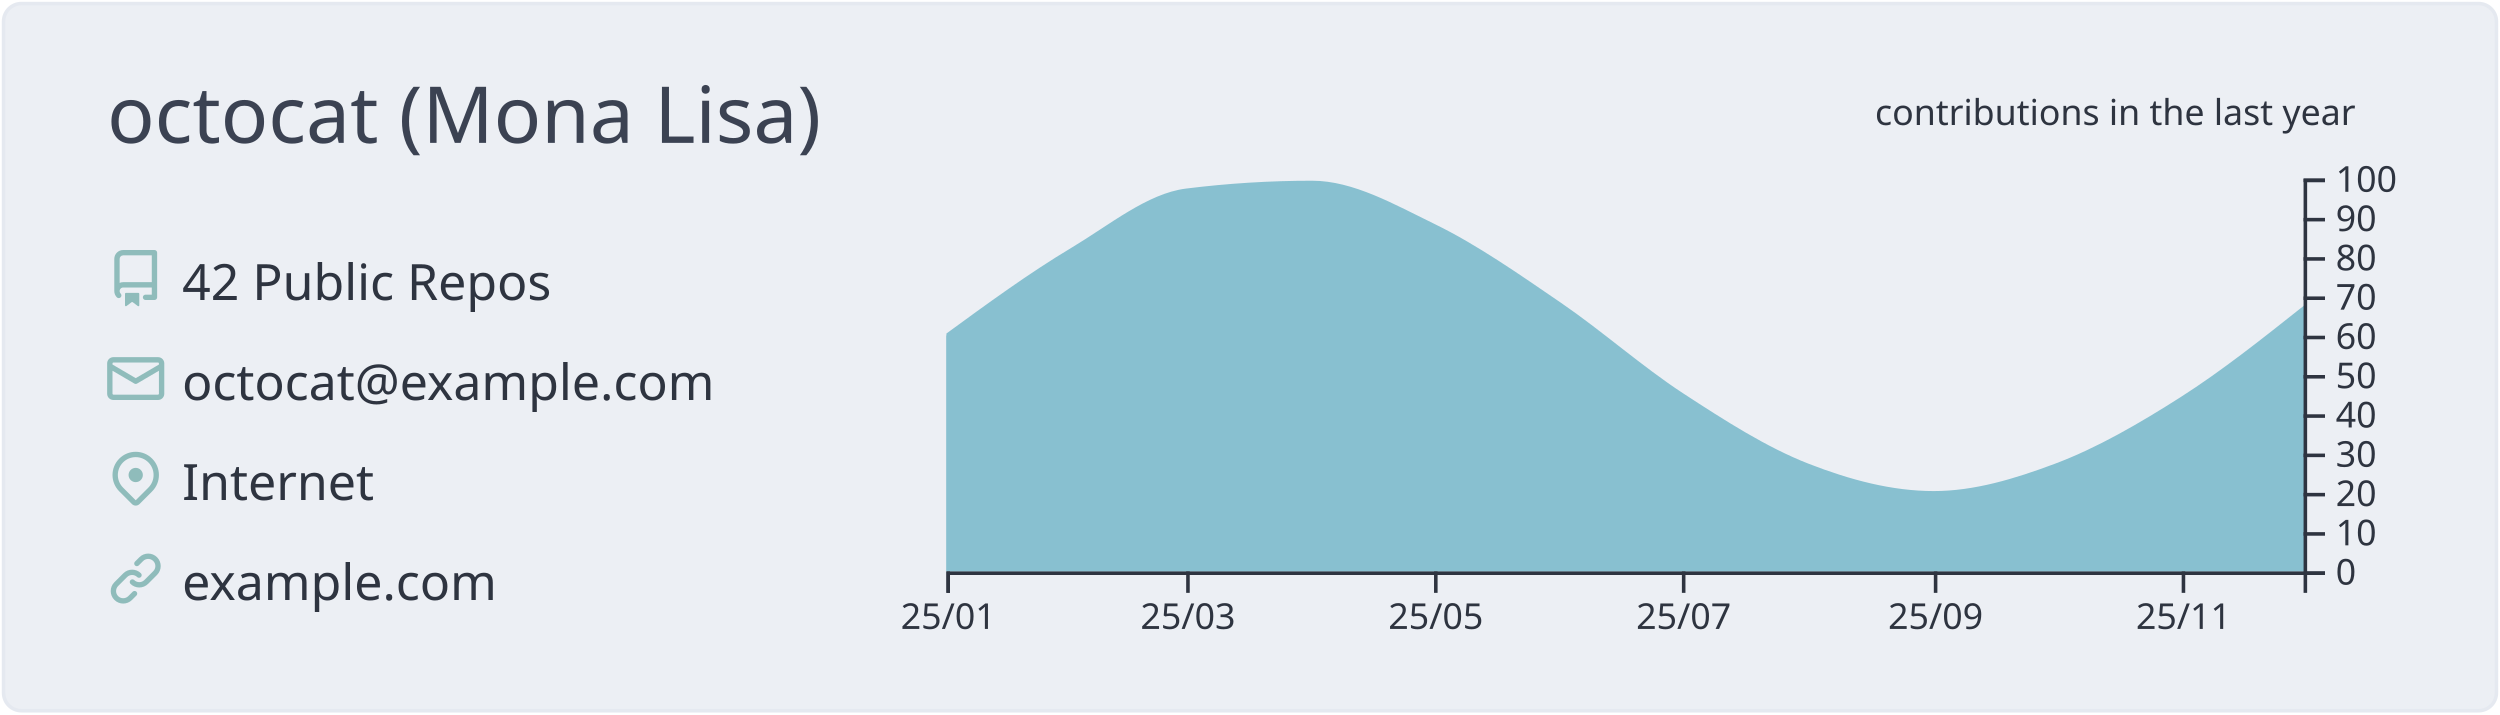
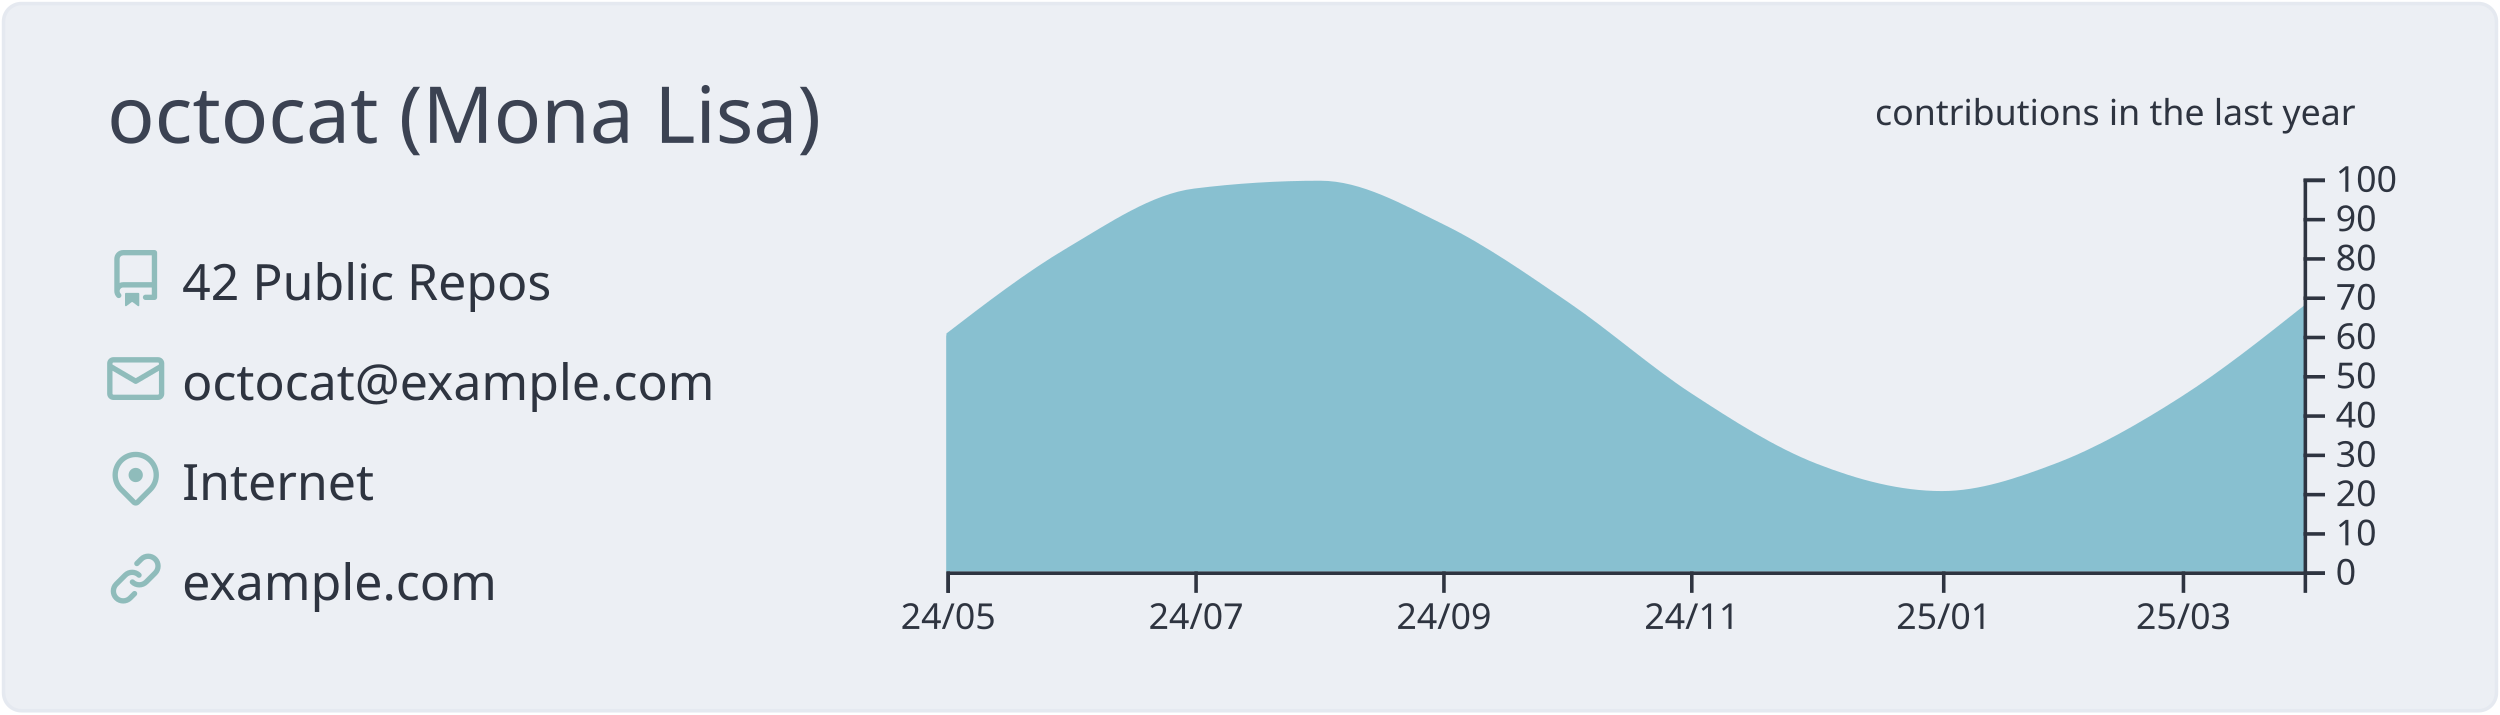
<svg xmlns="http://www.w3.org/2000/svg" width="700" height="200" viewBox="0 0 700 200">
  <style>* {
          font-family: 'Segoe UI', Ubuntu, "Helvetica Neue", Sans-Serif
        }</style>
  <g class="gpsc-root">
    <rect x="1" y="1" rx="5" ry="5" height="99%" width="99.714%" stroke="#e5e9f0" stroke-width="1" fill="#eceff4" stroke-opacity="1" />
    <text x="30" y="40" class="gpsc-item" style="--gpsc-i: 0; font-size: 22px; fill: #3b4252;">octocat (Mona Lisa)</text>
    <g transform="translate(0,40)">
      <g transform="translate(30,30)">
        <g class="gpsc-item" style="--gpsc-i: 0;">
          <g transform="translate(0,0)" width="14" height="14" fill="#8fbcbb">
            <path fill-rule="evenodd" d="M2 2.5A2.5 2.5 0 014.5 0h8.75a.75.75 0 01.75.75v12.5a.75.75 0 01-.75.75h-2.5a.75.75 0 110-1.5h1.75v-2h-8a1 1 0 00-.714 1.7.75.75 0 01-1.072 1.05A2.495 2.495 0 012 11.5v-9zm10.5-1V9h-8c-.356 0-.694.074-1 .208V2.5a1 1 0 011-1h8zM5 12.25v3.25a.25.25 0 00.4.2l1.45-1.087a.25.25 0 01.3 0L8.6 15.7a.25.25 0 00.4-.2v-3.25a.25.25 0 00-.25-.25h-3.5a.25.25 0 00-.25.25z" />
          </g>
        </g>
        <g class="gpsc-item" style="--gpsc-i: 1;">
          <g transform="translate(0,28)" width="14" height="14" fill="#8fbcbb">
            <path fill-rule="evenodd" d="M1.75 2A1.75 1.75 0 000 3.75v.736a.75.75 0 000 .027v7.737C0 13.216.784 14 1.75 14h12.5A1.75 1.75 0 0016 12.25v-8.5A1.75 1.75 0 0014.25 2H1.75zM14.5 4.07v-.32a.25.25 0 00-.25-.25H1.75a.25.25 0 00-.25.25v.32L8 7.88l6.5-3.81zm-13 1.74v6.441c0 .138.112.25.25.25h12.5a.25.25 0 00.25-.25V5.809L8.38 9.397a.75.75 0 01-.76 0L1.5 5.809z" />
          </g>
        </g>
        <g class="gpsc-item" style="--gpsc-i: 2;">
          <g transform="translate(0,56)" width="14" height="14" fill="#8fbcbb">
            <path fill-rule="evenodd" d="M11.536 3.464a5 5 0 010 7.072L8 14.07l-3.536-3.535a5 5 0 117.072-7.072v.001zm1.06 8.132a6.5 6.5 0 10-9.192 0l3.535 3.536a1.5 1.5 0 002.122 0l3.535-3.536zM8 9a2 2 0 100-4 2 2 0 000 4z" />
          </g>
        </g>
        <g class="gpsc-item" style="--gpsc-i: 3;">
          <g transform="translate(0,84)" width="14" height="14" fill="#8fbcbb">
            <path fill-rule="evenodd" d="M7.775 3.275a.75.75 0 001.06 1.06l1.25-1.25a2 2 0 112.83 2.83l-2.5 2.5a2 2 0 01-2.83 0 .75.75 0 00-1.06 1.06 3.5 3.5 0 004.95 0l2.5-2.5a3.5 3.5 0 00-4.95-4.95l-1.25 1.25zm-4.69 9.64a2 2 0 010-2.83l2.5-2.5a2 2 0 012.83 0 .75.75 0 001.06-1.06 3.5 3.5 0 00-4.95 0l-2.5 2.5a3.5 3.5 0 004.95 4.95l1.25-1.25a.75.75 0 00-1.06-1.06l-1.25 1.25a2 2 0 01-2.83 0z" />
          </g>
        </g>
        <text x="21" y="14" class="gpsc-item" style="--gpsc-i: 0; fill: #2e3440; font-size: 14px;">42 Public Repos</text>
        <text x="21" y="42" class="gpsc-item" style="--gpsc-i: 1; fill: #2e3440; font-size: 14px;">octocat@example.com</text>
        <text x="21" y="70" class="gpsc-item" style="--gpsc-i: 2; fill: #2e3440; font-size: 14px;">Internet</text>
        <text x="21" y="98" class="gpsc-item" style="--gpsc-i: 3; fill: #2e3440; font-size: 14px;">example.com</text>
      </g>
      <g color="#88c0d0" transform="translate(295,10)">
        <clipPath id="gpsc-reveal-clip">
          <rect class="gpsc-reveal" x="-30" y="0" width="410" height="110" style="--gpsc-w: 410px; --gpsc-i: 4;" />
        </clipPath>
        <g clip-path="url(#gpsc-reveal-clip)" class="gpsc-chart" style="--gpsc-i: 4;">
-           <path transform="translate(-30,0)" stroke="#88c0d0" fill="#88c0d0" opacity="1" d="M0,44C11.756,35.414,23.513,26.828,35.269,19.8C45.888,13.452,56.507,4.625,67.126,3.3C78.882,1.833,90.639,1.1,102.395,1.1C113.772,1.1,125.15,7.66,136.527,13.2C148.283,18.925,160.04,27.165,171.796,35.2C183.174,42.976,194.551,53.073,205.928,60.5C217.685,68.175,229.441,75.717,241.198,80.3C252.954,84.883,264.711,88,276.467,88C287.844,88,299.222,84.571,310.599,80.3C322.355,75.887,334.112,69.094,345.868,61.6C357.246,54.348,368.623,45.324,380,36.3L380,110C368.623,110,357.246,110,345.868,110C334.112,110,322.355,110,310.599,110C299.222,110,287.844,110,276.467,110C264.711,110,252.954,110,241.198,110C229.441,110,217.685,110,205.928,110C194.551,110,183.174,110,171.796,110C160.04,110,148.283,110,136.527,110C125.15,110,113.772,110,102.395,110C90.639,110,78.882,110,67.126,110C56.507,110,45.888,110,35.269,110C23.513,110,11.756,110,0,110Z" />
+           <path transform="translate(-30,0)" stroke="#88c0d0" fill="#88c0d0" opacity="1" d="M0,44C11.377,35.259,22.754,26.517,34.132,19.8C45.888,12.859,57.645,4.767,69.401,3.3C81.158,1.833,92.914,1.1,104.671,1.1C116.048,1.1,127.425,7.66,138.802,13.2C150.559,18.925,162.315,27.165,174.072,35.2C185.449,42.976,196.826,53.073,208.204,60.5C219.96,68.175,231.717,75.717,243.473,80.3C255.23,84.883,266.986,88,278.743,88C289.361,88,299.98,84.321,310.599,80.3C322.355,75.849,334.112,69.094,345.868,61.6C357.246,54.348,368.623,45.324,380,36.3L380,110C368.623,110,357.246,110,345.868,110C334.112,110,322.355,110,310.599,110C299.98,110,289.361,110,278.743,110C266.986,110,255.23,110,243.473,110C231.717,110,219.96,110,208.204,110C196.826,110,185.449,110,174.072,110C162.315,110,150.559,110,138.802,110C127.425,110,116.048,110,104.671,110C92.914,110,81.158,110,69.401,110C57.645,110,45.888,110,34.132,110C22.754,110,11.377,110,0,110Z" />
        </g>
        <g color="#2e3440" transform="translate(-30,110)" fill="none" font-size="10" font-family="sans-serif" text-anchor="middle">
          <path class="domain" stroke="currentColor" d="M0.5,6V0.5H380.5V6" />
          <g class="tick" opacity="1" transform="translate(0.5,0)">
            <line stroke="currentColor" y2="6" />
+             <text fill="currentColor" y="9" dy="0.71em">24/05</text>
+           </g>
+           <g class="tick" opacity="1" transform="translate(69.9012,0)">
+             <line stroke="currentColor" y2="6" />
+             <text fill="currentColor" y="9" dy="0.71em">24/07</text>
+           </g>
+           <g class="tick" opacity="1" transform="translate(139.3024,0)">
+             <line stroke="currentColor" y2="6" />
+             <text fill="currentColor" y="9" dy="0.71em">24/09</text>
+           </g>
+           <g class="tick" opacity="1" transform="translate(208.7036,0)">
+             <line stroke="currentColor" y2="6" />
+             <text fill="currentColor" y="9" dy="0.71em">24/11</text>
+           </g>
+           <g class="tick" opacity="1" transform="translate(279.2425,0)">
+             <line stroke="currentColor" y2="6" />
            <text fill="currentColor" y="9" dy="0.71em">25/01</text>
-           </g>
-           <g class="tick" opacity="1" transform="translate(67.62575,0)">
-             <line stroke="currentColor" y2="6" />
-             <text fill="currentColor" y="9" dy="0.71em">25/03</text>
-           </g>
-           <g class="tick" opacity="1" transform="translate(137.0269,0)">
-             <line stroke="currentColor" y2="6" />
-             <text fill="currentColor" y="9" dy="0.71em">25/05</text>
-           </g>
-           <g class="tick" opacity="1" transform="translate(206.4281,0)">
-             <line stroke="currentColor" y2="6" />
-             <text fill="currentColor" y="9" dy="0.71em">25/07</text>
-           </g>
-           <g class="tick" opacity="1" transform="translate(276.9671,0)">
-             <line stroke="currentColor" y2="6" />
-             <text fill="currentColor" y="9" dy="0.71em">25/09</text>
          </g>
          <g class="tick" opacity="1" transform="translate(346.3683,0)">
            <line stroke="currentColor" y2="6" />
-             <text fill="currentColor" y="9" dy="0.71em">25/11</text>
+             <text fill="currentColor" y="9" dy="0.71em">25/03</text>
          </g>
        </g>
        <g color="#2e3440" transform="translate(350,0)" fill="none" font-size="10" font-family="sans-serif" text-anchor="start">
          <path class="domain" stroke="currentColor" d="M6,110.5H0.5V0.5H6" />
          <g class="tick" opacity="1" transform="translate(0,110.5)">
            <line stroke="currentColor" x2="6" />
            <text fill="currentColor" x="9" dy="0.32em">0</text>
          </g>
          <g class="tick" opacity="1" transform="translate(0,99.5)">
            <line stroke="currentColor" x2="6" />
            <text fill="currentColor" x="9" dy="0.32em">10</text>
          </g>
          <g class="tick" opacity="1" transform="translate(0,88.5)">
            <line stroke="currentColor" x2="6" />
            <text fill="currentColor" x="9" dy="0.32em">20</text>
          </g>
          <g class="tick" opacity="1" transform="translate(0,77.5)">
            <line stroke="currentColor" x2="6" />
            <text fill="currentColor" x="9" dy="0.32em">30</text>
          </g>
          <g class="tick" opacity="1" transform="translate(0,66.5)">
            <line stroke="currentColor" x2="6" />
            <text fill="currentColor" x="9" dy="0.32em">40</text>
          </g>
          <g class="tick" opacity="1" transform="translate(0,55.5)">
            <line stroke="currentColor" x2="6" />
            <text fill="currentColor" x="9" dy="0.32em">50</text>
          </g>
          <g class="tick" opacity="1" transform="translate(0,44.5)">
            <line stroke="currentColor" x2="6" />
            <text fill="currentColor" x="9" dy="0.32em">60</text>
          </g>
          <g class="tick" opacity="1" transform="translate(0,33.5)">
            <line stroke="currentColor" x2="6" />
            <text fill="currentColor" x="9" dy="0.32em">70</text>
          </g>
          <g class="tick" opacity="1" transform="translate(0,22.5)">
            <line stroke="currentColor" x2="6" />
            <text fill="currentColor" x="9" dy="0.32em">80</text>
          </g>
          <g class="tick" opacity="1" transform="translate(0,11.5)">
            <line stroke="currentColor" x2="6" />
            <text fill="currentColor" x="9" dy="0.32em">90</text>
          </g>
          <g class="tick" opacity="1" transform="translate(0,0.5)">
            <line stroke="currentColor" x2="6" />
            <text fill="currentColor" x="9" dy="0.32em">100</text>
          </g>
        </g>
        <g>
          <text y="-15" x="230" style="fill: #2e3440; font-size: 10px;">contributions in the last year</text>
        </g>
      </g>
    </g>
  </g>
</svg>
